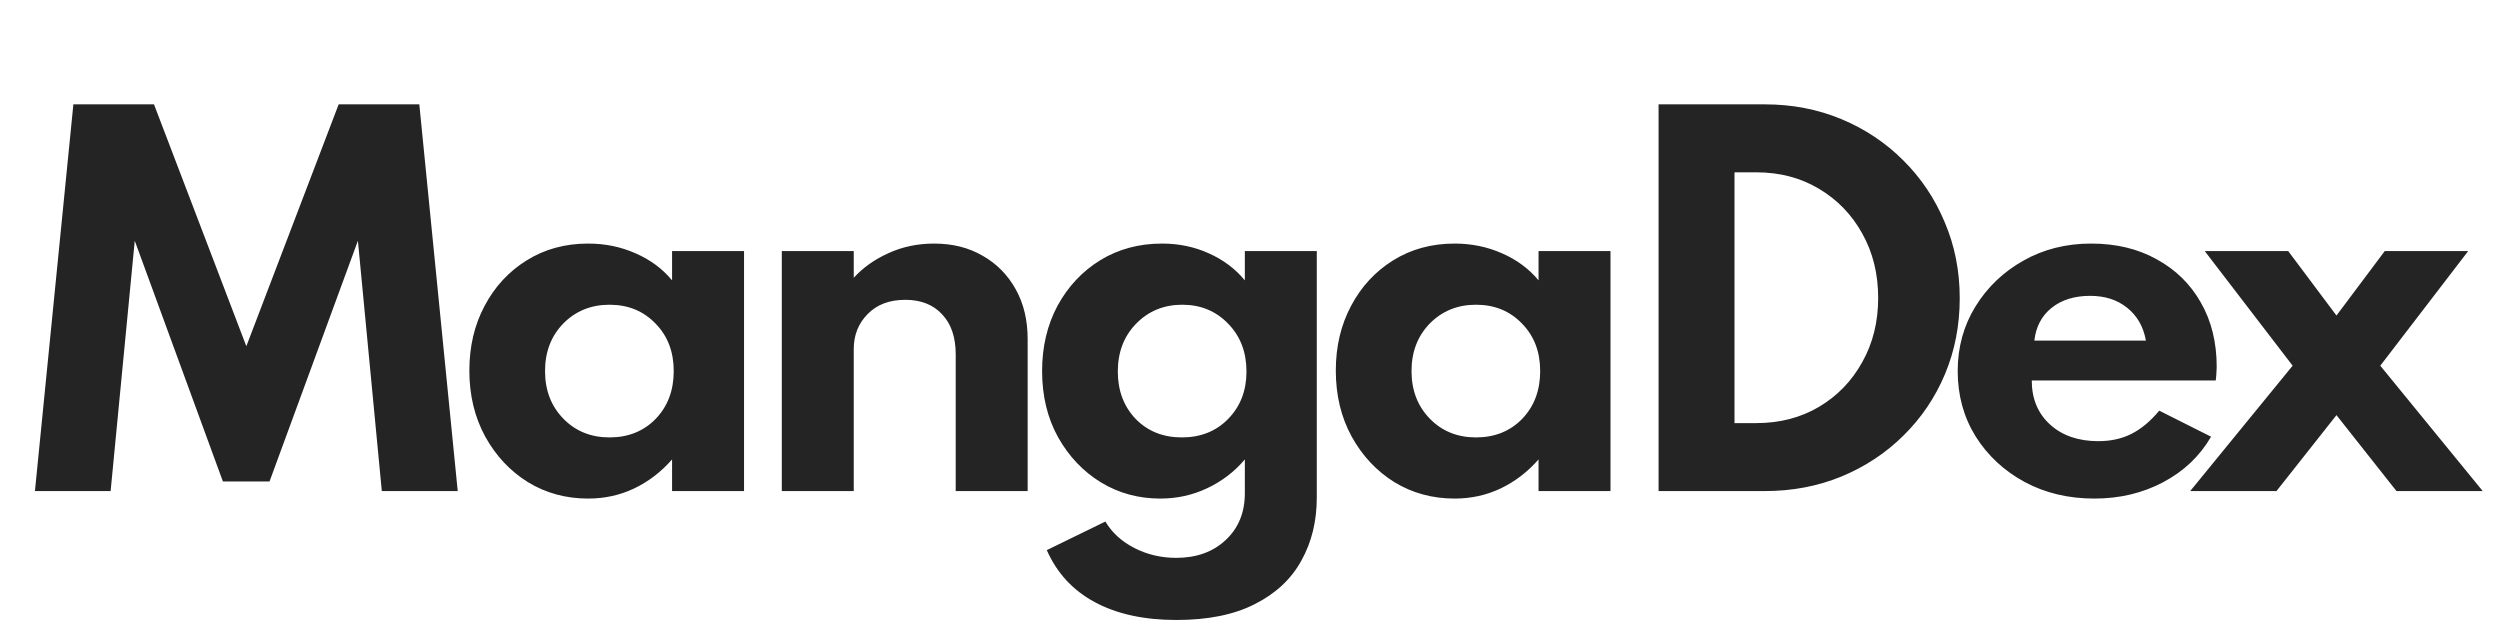
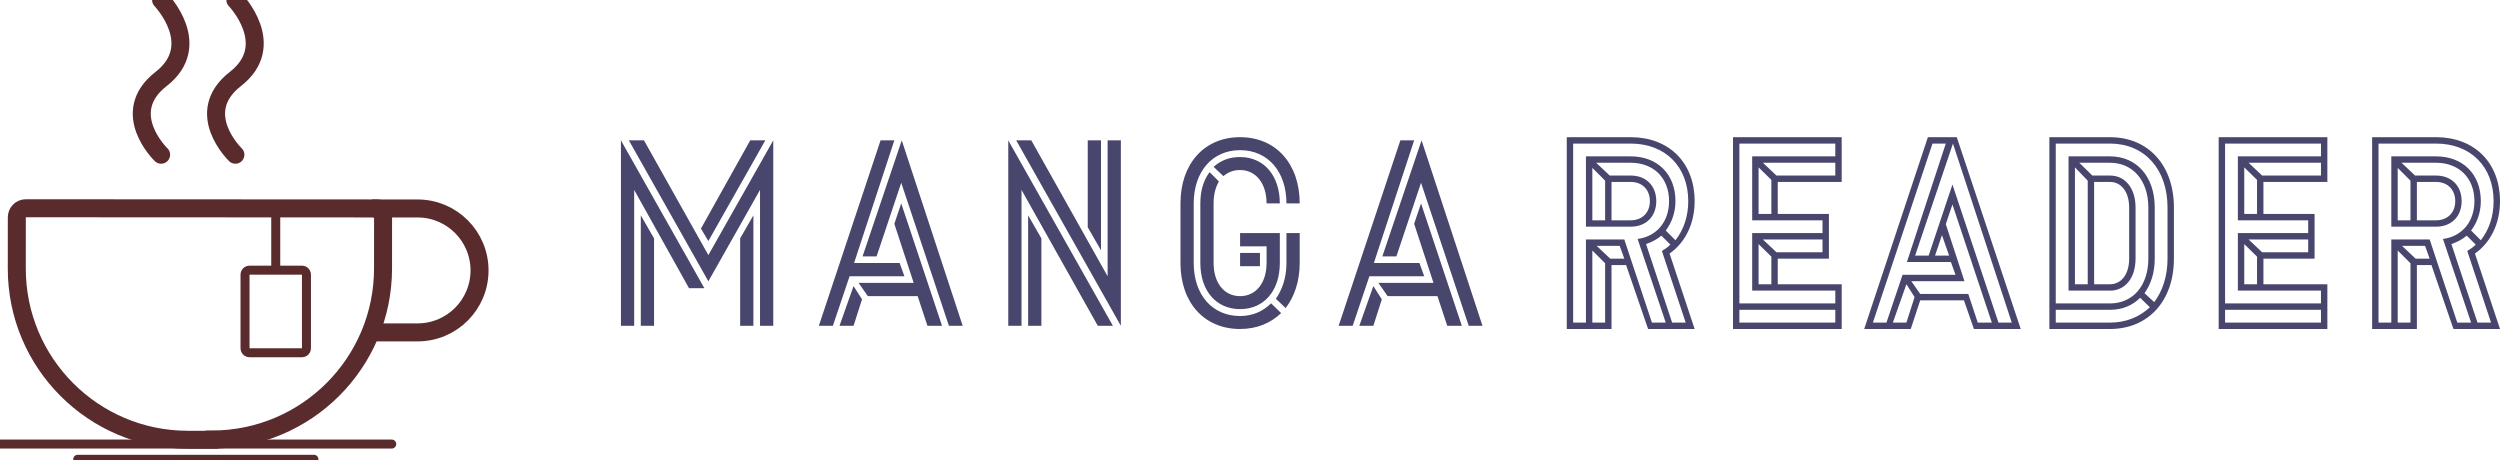
- <svg xmlns="http://www.w3.org/2000/svg" width="112" height="28" viewBox="0 0 112 28" fill="none">
-   <path d="M1.565 22H4.956L6.037 10.786L9.986 21.57H12.075L16.034 10.786L17.105 22H20.506L18.785 4.675H15.172L11.036 15.511L6.899 4.675H3.287L1.565 22ZM26.35 22.336C27.085 22.336 27.771 22.186 28.408 21.884C29.052 21.576 29.619 21.142 30.109 20.582V22H33.333V11.248H30.109V12.56C29.682 12.043 29.14 11.64 28.482 11.353C27.824 11.059 27.113 10.912 26.35 10.912C25.314 10.912 24.394 11.164 23.589 11.668C22.791 12.165 22.164 12.844 21.709 13.705C21.254 14.559 21.027 15.525 21.027 16.603C21.027 17.709 21.265 18.696 21.741 19.564C22.217 20.425 22.854 21.104 23.652 21.601C24.457 22.091 25.356 22.336 26.35 22.336ZM27.306 19.596C26.473 19.596 25.783 19.316 25.237 18.756C24.691 18.195 24.418 17.485 24.418 16.624C24.418 15.763 24.691 15.053 25.237 14.492C25.79 13.932 26.48 13.652 27.306 13.652C28.139 13.652 28.825 13.932 29.364 14.492C29.91 15.046 30.183 15.756 30.183 16.624C30.183 17.492 29.913 18.206 29.374 18.766C28.835 19.319 28.146 19.596 27.306 19.596ZM35.025 22H38.248V15.637C38.248 15.014 38.455 14.492 38.868 14.072C39.281 13.646 39.844 13.432 40.558 13.432C41.258 13.432 41.808 13.649 42.207 14.083C42.613 14.51 42.816 15.108 42.816 15.879V22H46.039V15.196C46.039 14.342 45.861 13.597 45.504 12.96C45.147 12.316 44.653 11.815 44.023 11.458C43.4 11.094 42.676 10.912 41.85 10.912C41.108 10.912 40.425 11.056 39.802 11.342C39.179 11.623 38.661 11.99 38.248 12.445V11.248H35.025V22ZM52.703 27.775C54.124 27.775 55.296 27.537 56.22 27.061C57.151 26.592 57.844 25.945 58.299 25.119C58.761 24.293 58.992 23.351 58.992 22.294V11.248H55.769V12.56C55.342 12.043 54.806 11.64 54.162 11.353C53.518 11.059 52.818 10.912 52.062 10.912C51.026 10.912 50.102 11.161 49.29 11.658C48.485 12.155 47.848 12.834 47.379 13.694C46.917 14.556 46.686 15.532 46.686 16.624C46.686 17.737 46.924 18.724 47.4 19.585C47.883 20.446 48.524 21.122 49.322 21.611C50.12 22.095 51.005 22.336 51.978 22.336C52.727 22.336 53.427 22.182 54.078 21.874C54.736 21.566 55.3 21.136 55.769 20.582V22.095C55.769 22.962 55.482 23.663 54.908 24.195C54.341 24.727 53.602 24.992 52.692 24.992C52.02 24.992 51.397 24.846 50.823 24.552C50.249 24.258 49.815 23.862 49.521 23.365L46.896 24.646C47.351 25.675 48.069 26.452 49.049 26.977C50.036 27.509 51.254 27.775 52.703 27.775ZM52.944 19.596C52.104 19.596 51.415 19.319 50.876 18.766C50.344 18.206 50.078 17.499 50.078 16.645C50.078 15.777 50.351 15.063 50.897 14.503C51.45 13.936 52.139 13.652 52.965 13.652C53.791 13.652 54.477 13.936 55.023 14.503C55.569 15.063 55.842 15.777 55.842 16.645C55.842 17.499 55.569 18.206 55.023 18.766C54.484 19.319 53.791 19.596 52.944 19.596ZM65.168 22.336C65.903 22.336 66.589 22.186 67.226 21.884C67.87 21.576 68.437 21.142 68.927 20.582V22H72.15V11.248H68.927V12.56C68.5 12.043 67.957 11.64 67.299 11.353C66.641 11.059 65.931 10.912 65.168 10.912C64.132 10.912 63.211 11.164 62.406 11.668C61.608 12.165 60.982 12.844 60.527 13.705C60.072 14.559 59.844 15.525 59.844 16.603C59.844 17.709 60.082 18.696 60.558 19.564C61.034 20.425 61.671 21.104 62.469 21.601C63.274 22.091 64.174 22.336 65.168 22.336ZM66.123 19.596C65.29 19.596 64.601 19.316 64.055 18.756C63.509 18.195 63.236 17.485 63.236 16.624C63.236 15.763 63.509 15.053 64.055 14.492C64.608 13.932 65.297 13.652 66.123 13.652C66.956 13.652 67.642 13.932 68.181 14.492C68.727 15.046 69 15.756 69 16.624C69 17.492 68.731 18.206 68.192 18.766C67.653 19.319 66.963 19.596 66.123 19.596ZM74.304 22H79.06C80.292 22 81.437 21.783 82.494 21.349C83.558 20.908 84.485 20.296 85.276 19.512C86.074 18.727 86.694 17.811 87.135 16.761C87.576 15.71 87.796 14.576 87.796 13.358C87.796 12.14 87.572 11.007 87.124 9.957C86.683 8.899 86.064 7.976 85.266 7.184C84.475 6.394 83.551 5.777 82.494 5.337C81.437 4.896 80.292 4.675 79.06 4.675H74.304V22ZM77.706 18.955V7.72H78.682C79.732 7.72 80.667 7.965 81.486 8.455C82.312 8.945 82.959 9.614 83.428 10.46C83.904 11.307 84.142 12.27 84.142 13.348C84.142 14.419 83.904 15.378 83.428 16.225C82.959 17.072 82.312 17.741 81.486 18.23C80.667 18.713 79.732 18.955 78.682 18.955H77.706ZM93.827 22.336C94.961 22.336 95.99 22.091 96.914 21.601C97.838 21.111 98.552 20.432 99.056 19.564L96.735 18.398C96.336 18.875 95.92 19.221 95.486 19.438C95.059 19.655 94.565 19.764 94.005 19.764C93.109 19.764 92.388 19.515 91.842 19.018C91.296 18.521 91.023 17.863 91.023 17.044H99.266C99.287 16.862 99.297 16.739 99.297 16.677C99.304 16.607 99.308 16.526 99.308 16.435C99.308 15.336 99.07 14.373 98.594 13.547C98.125 12.722 97.467 12.078 96.62 11.616C95.78 11.146 94.8 10.912 93.68 10.912C92.56 10.912 91.548 11.168 90.645 11.678C89.749 12.182 89.035 12.865 88.503 13.726C87.971 14.587 87.705 15.553 87.705 16.624C87.705 17.709 87.971 18.682 88.503 19.543C89.042 20.404 89.774 21.087 90.698 21.59C91.622 22.087 92.665 22.336 93.827 22.336ZM91.139 15.259C91.209 14.636 91.468 14.146 91.916 13.789C92.364 13.432 92.938 13.254 93.638 13.254C94.303 13.254 94.856 13.432 95.297 13.789C95.745 14.146 96.025 14.636 96.137 15.259H91.139ZM98.121 22H101.986L104.674 18.598L107.362 22H111.226L106.637 16.383L110.575 11.248H106.837L104.674 14.136L102.511 11.248H98.772L102.71 16.383L98.121 22Z" fill="#242424" />
+ <svg xmlns="http://www.w3.org/2000/svg" width="320" height="58.787" viewBox="0 0 346.255 63.61" class="css-1j8o68f">
+   <defs id="SvgjsDefs1537" />
+   <g id="SvgjsG1538" featurekey="5TMTKC-0" transform="matrix(1.247253,0,0,1.247253,-29.16077,-30.55769)" fill="#592b2d">
+     <defs />
+     <path class="cls-1" d="M41.27,41.68s-4.83-4.65,0-8.41,0-8.77,0-8.77" style="fill: none; stroke: #592b2d; stroke-miterlimit: 10; stroke-linecap: round; stroke-width: 2px;" />
+     <path class="cls-1" d="M49.52,41.68s-4.83-4.65,0-8.41,0-8.77,0-8.77" style="fill: none; stroke: #592b2d; stroke-miterlimit: 10; stroke-linecap: round; stroke-width: 2px;" />
+     <path class="cls-2" d="M44.24,47.64H46.9a19,19,0,0,1,19,19v5.7a1,1,0,0,1-1,1h-39a.67.67,0,0,1-.67-.67v-6a19,19,0,0,1,19-19Z" transform="translate(91.11 121) rotate(-179.97)" style="fill: none; stroke: #592b2d; stroke-miterlimit: 10; stroke-width: 2px;" />
+     <path class="cls-2" d="M64.72,47.65a4.41,4.41,0,0,1,.52,0h4.51a6.88,6.88,0,0,1,0,13.76H65.25a5.32,5.32,0,0,1-.69,0" style="fill: none; stroke: #592b2d; stroke-miterlimit: 10; stroke-width: 2px;" />
+     <line class="cls-3" x1="23.38" y1="73.81" x2="66.88" y2="73.81" style="fill: none; stroke: #592b2d; stroke-miterlimit: 10; stroke-linecap: round;" />
+     <line class="cls-3" x1="32.01" y1="75.5" x2="58.24" y2="75.5" style="fill: none; stroke: #592b2d; stroke-miterlimit: 10; stroke-linecap: round;" />
+     <line class="cls-4" x1="54" y1="47.64" x2="54" y2="54.5" style="fill: none; stroke: #592b2d; stroke-miterlimit: 10;" />
+     <rect class="cls-4" x="50.59" y="54.5" width="6.82" height="9.17" rx="0.5" ry="0.5" style="fill: none; stroke: #592b2d; stroke-miterlimit: 10;" />
+   </g>
+   <g id="SvgjsG1539" featurekey="nameLeftFeature-0" transform="matrix(1.834702,0,0,1.834702,81.41325,9.349468)" fill="#48466d">
+     <path d="M7.64 16.66 l-4.14 -7.42 l0 10.26 l-1 0 l0 -14 l6.3 11.16 l-1.16 0 z M14 19.5 l-1 0 l0 -10.26 l-3.9 6.9 l-6 -10.64 l1.14 0 l4.86 8.66 l4.9 -8.66 l0 14 z M12.26 5.5 l1.14 0 l-4.3 7.6 l-0.56 -0.94 z M5 19.5 l-1 0 l0 -8.34 l1 1.74 l0 6.6 z M11.5 19.5 l0 -6.6 l1 -1.74 l0 8.34 l-1 0 z M17.44 19.5 l4.66 -14 l1.04 0 l-3.04 9.26 l3.44 0 l0.36 1 l-4.14 0 l-1.26 3.74 l-1.06 0 z M27.26 19.5 l-3.6 -10.8 l-1.86 5.56 l-1.06 0 l2.96 -8.76 l4.6 14 l-1.04 0 z M25.64 19.5 l-0.74 -2.24 l-3.76 0 l-0.7 -1 l4.16 0 l-1.46 -4.46 l0.52 -1.54 l3.08 9.24 l-1.1 0 z M20.06 19.5 l-1.06 0 l1.06 -3 l0.64 1 z M38.5 19.5 l-5.76 -10.26 l0 10.26 l-1 0 l0 -14 l7.9 14 l-1.14 0 z M40.24 19.5 l-7.9 -14 l1.14 0 l5.76 10.26 l0 -10.26 l1 0 l0 14 z M37.74 5.5 l1 0 l0 8.3 l-1 -1.74 l0 -6.56 z M34.24 19.5 l-1 0 l0 -8.34 l1 1.74 l0 6.6 z M44.74 10.26 c0 -3 1.8 -5 4.5 -5 s4.5 2 4.5 5 l-1 0 c0 -2.4 -1.4 -4.02 -3.5 -4.02 s-3.5 1.62 -3.5 4.02 l0 4.5 c0 2.4 1.4 4 3.5 4 c0.96 0 1.74 -0.36 2.34 -0.96 l0.76 0.74 c-0.8 0.76 -1.84 1.2 -3.1 1.2 c-2.7 0 -4.5 -1.98 -4.5 -4.98 l0 -4.5 z M49.24 7.74 c-0.5 0 -0.9 0.16 -1.26 0.46 l-0.74 -0.7 c0.56 -0.5 1.2 -0.74 2 -0.74 c1.8 0 3 1.4 3 3.5 l-1 0 c0 -1.5 -0.8 -2.52 -2 -2.52 z M49.24 17.26 c1.2 0 2 -1 2 -2.5 l0 -1.26 l-2 0 l0 -1 l3 0 l0 2.26 c0 2.1 -1.2 3.48 -3 3.48 s-3 -1.38 -3 -3.48 l0 -4.5 c0 -0.96 0.24 -1.76 0.7 -2.36 l0.7 0.7 c-0.26 0.46 -0.4 1 -0.4 1.66 l0 4.5 c0 1.5 0.8 2.5 2 2.5 z M53.74 14.76 c0 1.38 -0.4 2.54 -1.06 3.4 l-0.74 -0.7 c0.5 -0.72 0.8 -1.62 0.8 -2.7 l0 -2.26 l1 0 l0 2.26 z M49.24 15 l0 -1 l1.5 0 l0 1 l-1.5 0 z M56.68 19.5 l4.66 -14 l1.04 0 l-3.04 9.26 l3.44 0 l0.36 1 l-4.14 0 l-1.26 3.74 l-1.06 0 z M66.5 19.5 l-3.6 -10.8 l-1.86 5.56 l-1.06 0 l2.96 -8.76 l4.6 14 l-1.04 0 z M64.88 19.5 l-0.74 -2.24 l-3.76 0 l-0.7 -1 l4.16 0 l-1.46 -4.46 l0.52 -1.54 l3.08 9.24 l-1.1 0 z M59.3 19.5 l-1.06 0 l1.06 -3 l0.64 1 z" />
+   </g>
+   <g id="SvgjsG1540" featurekey="nameRightFeature-0" transform="matrix(1.771099,0,0,1.771099,213.4578,10.14451)" fill="#48466d">
+     <path d="M12 10 c0 1.8 -0.76 3.26 -1.96 4.1 l1.96 5.9 l-3.64 0 l-1.72 -5 l-1.14 0 l0 5 l-3.5 0 l0 -15 l5 0 c3 0 5 2 5 5 z M7.54 12.96 c1.5 -0.2 2.46 -1.36 2.46 -2.96 c0 -1.8 -1.2 -3 -3 -3 l-2.7 0 l1.06 1 l1.64 0 c1.2 0 2 0.8 2 2 s-0.8 2 -2 2 l-3.5 0 l0 -5.5 l3.5 0 c2.1 0 3.5 1.4 3.5 3.5 c0 0.9 -0.3 1.7 -0.76 2.3 l0.76 0.76 c0.64 -0.82 1 -1.86 1 -3.06 c0 -2.7 -1.8 -4.5 -4.5 -4.5 l-4.5 0 l0 14 l1 0 l0 -6.5 l3 0 l2.16 6.5 l1.08 0 z M4 11.5 l1 0 l0 -3.1 l-1 -1 l0 4.1 z M7 11.5 c0.9 0 1.5 -0.6 1.5 -1.5 s-0.6 -1.5 -1.5 -1.5 l-1.5 0 l0 3 l1.5 0 z M9.44 13.9 c0.26 -0.16 0.46 -0.3 0.66 -0.5 l-0.7 -0.7 c-0.36 0.3 -0.74 0.5 -1.2 0.66 l2.04 6.14 l1.06 0 z M6.5 14.5 l-0.36 -1 l-1.8 0 l1.06 1 l1.1 0 z M5 19.5 l0 -4.64 l-1 -1 l0 5.64 l1 0 z M18.5 14.5 l0 2 l5 0 l0 3.5 l-8.5 0 l0 -15 l8.5 0 l0 3.5 l-5 0 l0 2.5 l4 0 l0 3.5 l-4 0 z M15.5 5.5 l0 12.5 l7.5 0 l0 -1 l-6.5 0 l0 -4.5 l5.5 0 l0 -1 l-5.5 0 l0 -5 l6.5 0 l0 -1 l-7.5 0 z M23 7 l-5.66 0 l1.06 1 l4.6 0 l0 -1 z M17 11 l1 0 l0 -2.66 l-1 -0.98 l0 3.64 z M22 13 l-4.66 0 l1.06 1 l3.6 0 l0 -1 z M17 16.5 l1 0 l0 -2.16 l-1 -0.98 l0 3.14 z M23 18.5 l-7.5 0 l0 1 l7.5 0 l0 -1 z M29.64 17.76 l-0.74 2.24 l-3.64 0 l4.98 -15 l2.26 0 l5 15 l-3.66 0 l-0.78 -2.24 l-3.42 0 z M28.6 14.76 l3.04 -9.26 l-1.04 0 l-4.66 14 l1.06 0 l1.26 -3.74 l4.14 0 l-0.36 -1 l-3.44 0 z M32.16 8.7 l3.6 10.8 l1.04 0 l-4.6 -14 l-2.96 8.76 l1.06 0 z M28.94 16.26 l0.7 1 l3.76 0 l0.74 2.24 l1.1 0 l-3.08 -9.24 l-0.52 1.54 l1.46 4.46 l-4.16 0 z M31.34 12.66 l-0.54 1.6 l1.1 0 z M29.2 17.5 l-0.64 -1 l-1.06 3 l1.06 0 z M44.48 5 c3 0 5 2.2 5 5.5 l0 4 c0 3.3 -2 5.5 -5 5.5 l-4.74 0 l0 -15 l4.74 0 z M48.98 10.5 c0 -3 -1.8 -5 -4.5 -5 l-4.24 0 l0 12.5 l4.24 0 c1.8 0 3 -1.4 3 -3.5 l0 -4 c0 -2.1 -1.2 -3.5 -3 -3.5 l-2.4 0 l1.02 1 l1.38 0 c1.2 0 2 1 2 2.5 l0 4 c0 1.5 -0.8 2.5 -2 2.5 l-3.24 0 l0 -10.5 l3.24 0 c2.1 0 3.5 1.6 3.5 4 l0 4 c0 1.1 -0.3 2 -0.8 2.7 l0.76 0.7 c0.64 -0.86 1.04 -2 1.04 -3.4 l0 -4 z M41.74 16.5 l1 0 l0 -8.1 l-1 -1.04 l0 9.14 z M44.48 16.5 c0.9 0 1.5 -0.8 1.5 -2 l0 -4 c0 -1.2 -0.6 -2 -1.5 -2 l-1.24 0 l0 8 l1.24 0 z M44.48 19.5 c1.26 0 2.3 -0.44 3.12 -1.2 l-0.76 -0.74 c-0.6 0.6 -1.4 0.94 -2.36 0.94 l-4.24 0 l0 1 l4.24 0 z M56.48 14.5 l0 2 l5 0 l0 3.5 l-8.5 0 l0 -15 l8.5 0 l0 3.5 l-5 0 l0 2.5 l4 0 l0 3.5 l-4 0 z M53.48 5.5 l0 12.5 l7.5 0 l0 -1 l-6.5 0 l0 -4.5 l5.5 0 l0 -1 l-5.5 0 l0 -5 l6.5 0 l0 -1 l-7.5 0 z M60.98 7 l-5.66 0 l1.06 1 l4.6 0 l0 -1 z M54.98 11 l1 0 l0 -2.66 l-1 -0.98 l0 3.64 z M59.98 13 l-4.66 0 l1.06 1 l3.6 0 l0 -1 z M54.98 16.5 l1 0 l0 -2.16 l-1 -0.98 l0 3.14 z M60.98 18.5 l-7.5 0 l0 1 l7.5 0 l0 -1 z M74.98 10 c0 1.8 -0.76 3.26 -1.96 4.1 l1.96 5.9 l-3.64 0 l-1.72 -5 l-1.14 0 l0 5 l-3.5 0 l0 -15 l5 0 c3 0 5 2 5 5 z M70.52 12.96 c1.5 -0.2 2.46 -1.36 2.46 -2.96 c0 -1.8 -1.2 -3 -3 -3 l-2.7 0 l1.06 1 l1.64 0 c1.2 0 2 0.8 2 2 s-0.8 2 -2 2 l-3.5 0 l0 -5.5 l3.5 0 c2.1 0 3.5 1.4 3.5 3.5 c0 0.9 -0.3 1.7 -0.76 2.3 l0.76 0.76 c0.64 -0.82 1 -1.86 1 -3.06 c0 -2.7 -1.8 -4.5 -4.5 -4.5 l-4.5 0 l0 14 l1 0 l0 -6.5 l3 0 l2.16 6.5 l1.08 0 z M66.98 11.5 l1 0 l0 -3.1 l-1 -1 l0 4.1 z M69.98 11.5 c0.9 0 1.5 -0.6 1.5 -1.5 s-0.6 -1.5 -1.5 -1.5 l-1.5 0 l0 3 l1.5 0 z M72.42 13.9 c0.26 -0.16 0.46 -0.3 0.66 -0.5 l-0.7 -0.7 c-0.36 0.3 -0.74 0.5 -1.2 0.66 l2.04 6.14 l1.06 0 z M69.48 14.5 l-0.36 -1 l-1.8 0 l1.06 1 l1.1 0 z M67.98 19.5 l0 -4.64 l-1 -1 l0 5.64 l1 0 z">
+     
+ </path>
+   </g>
</svg>
